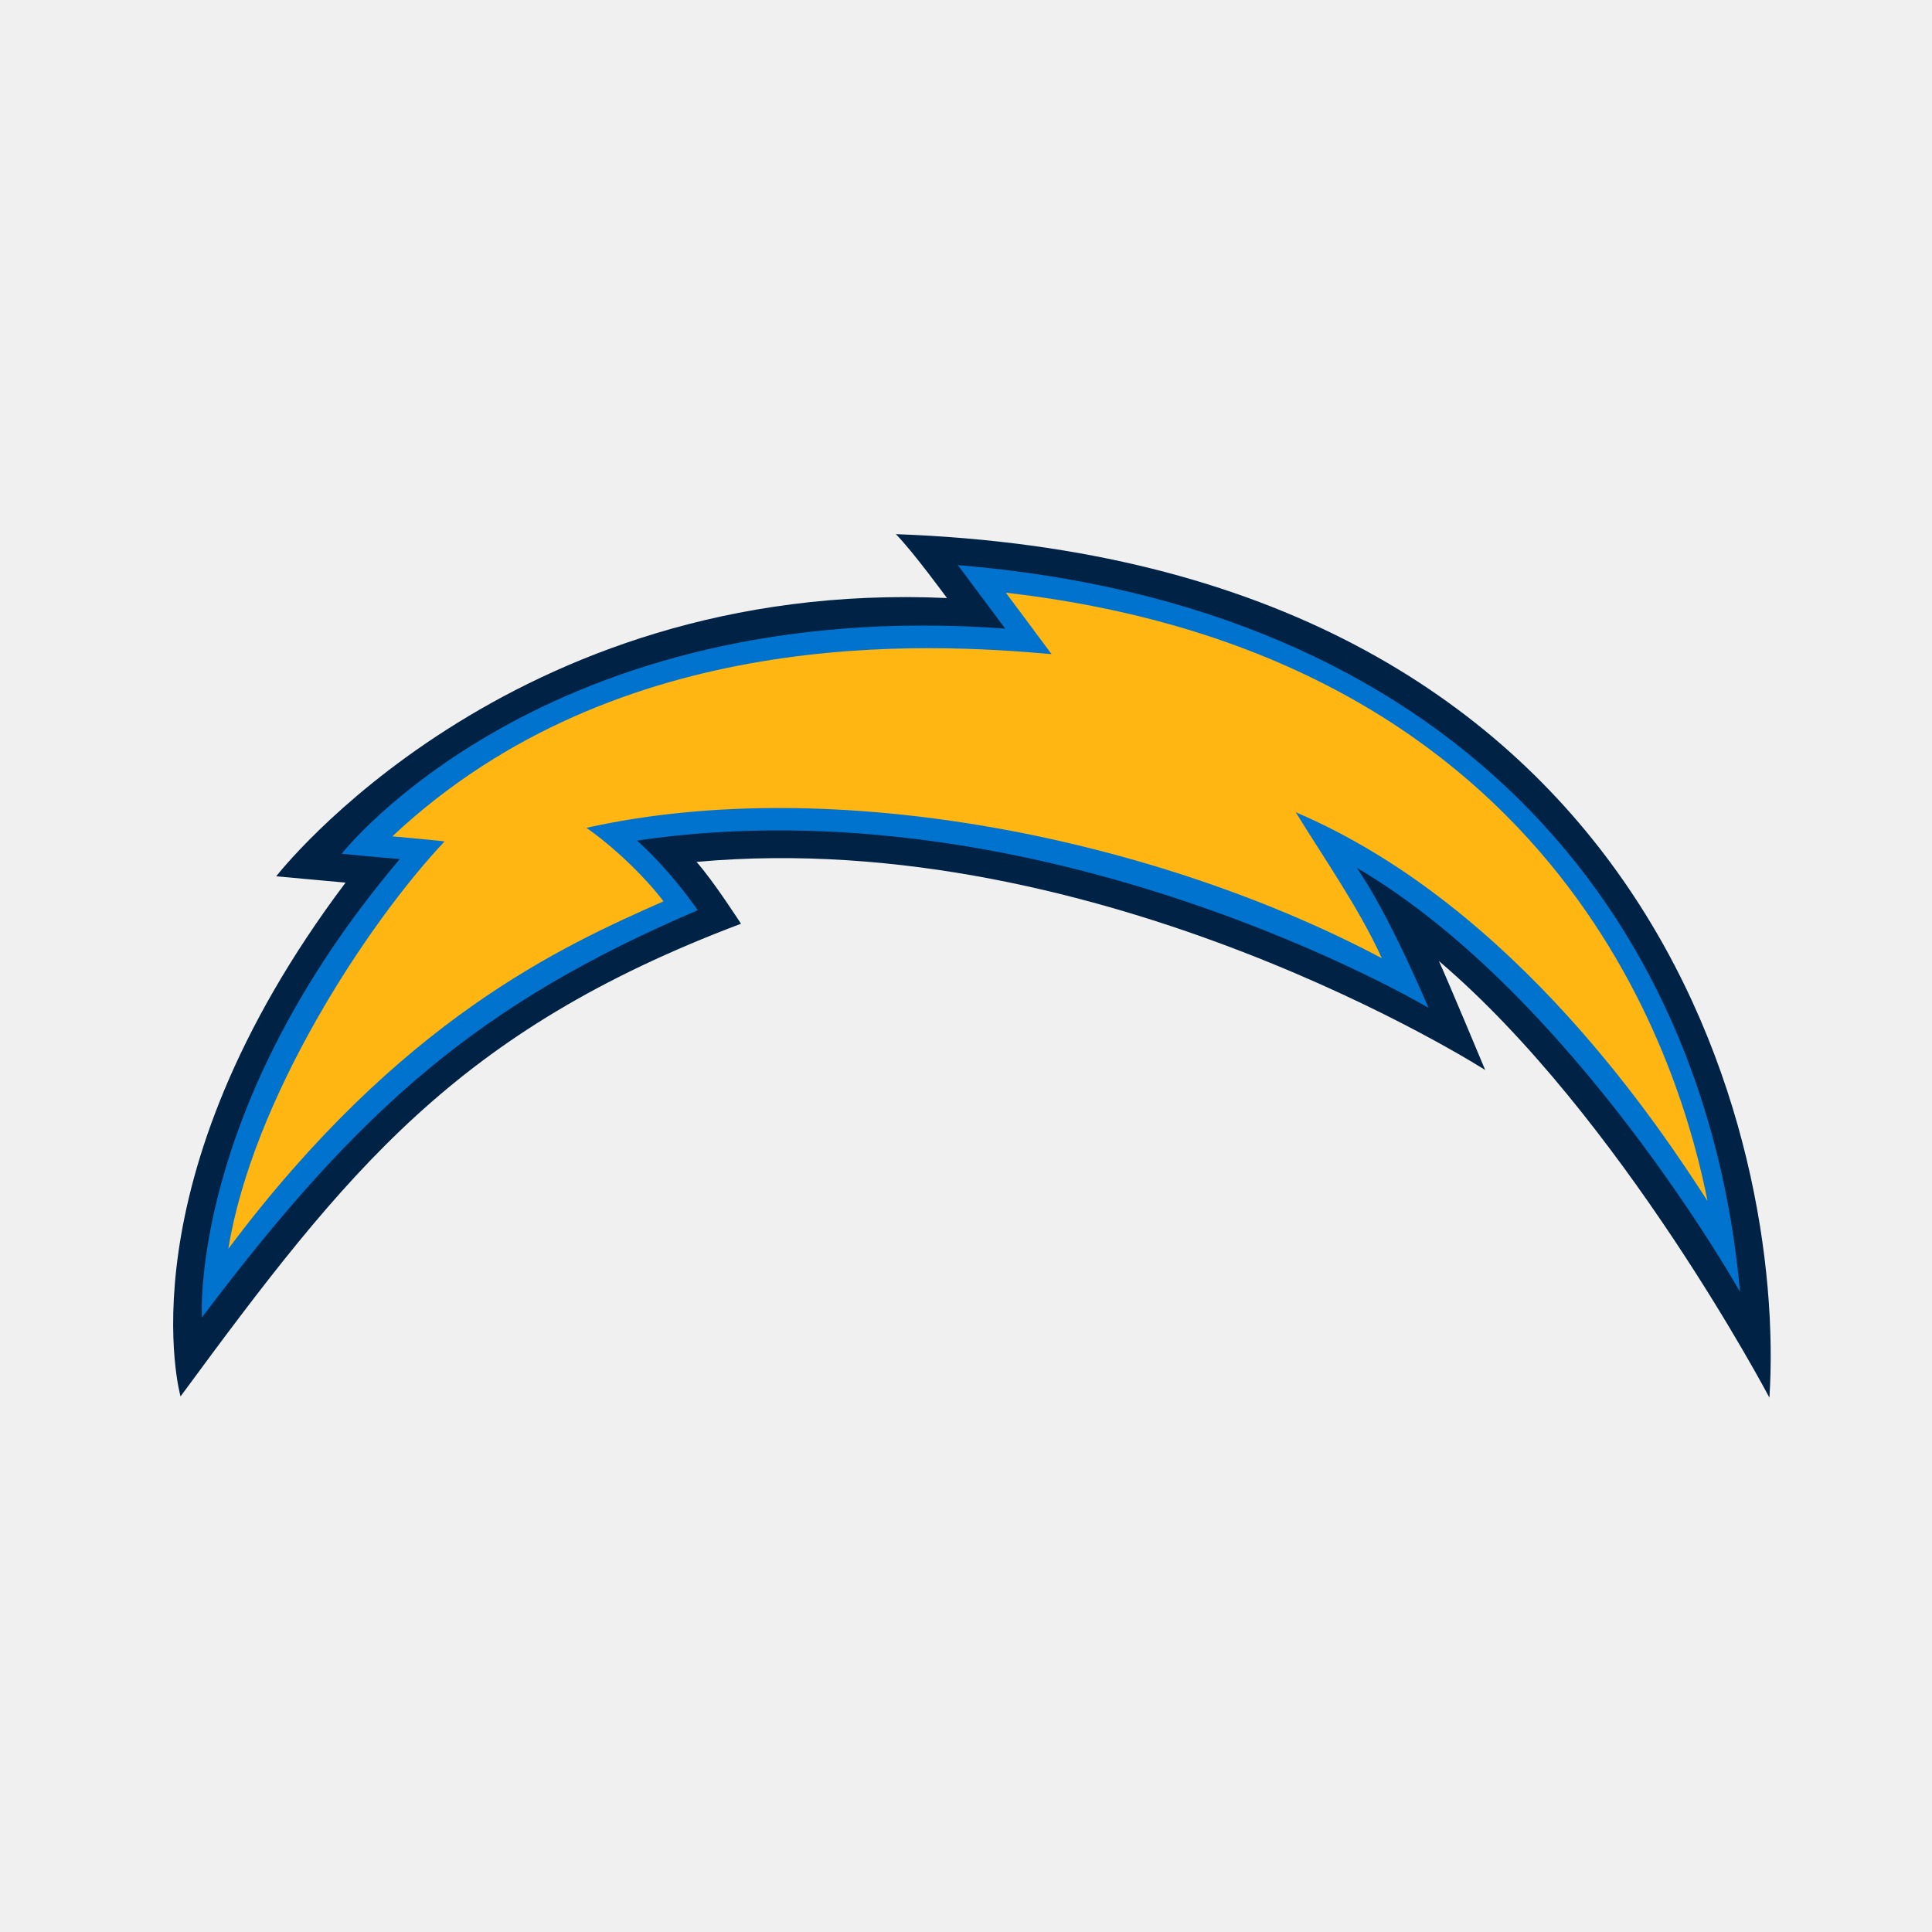
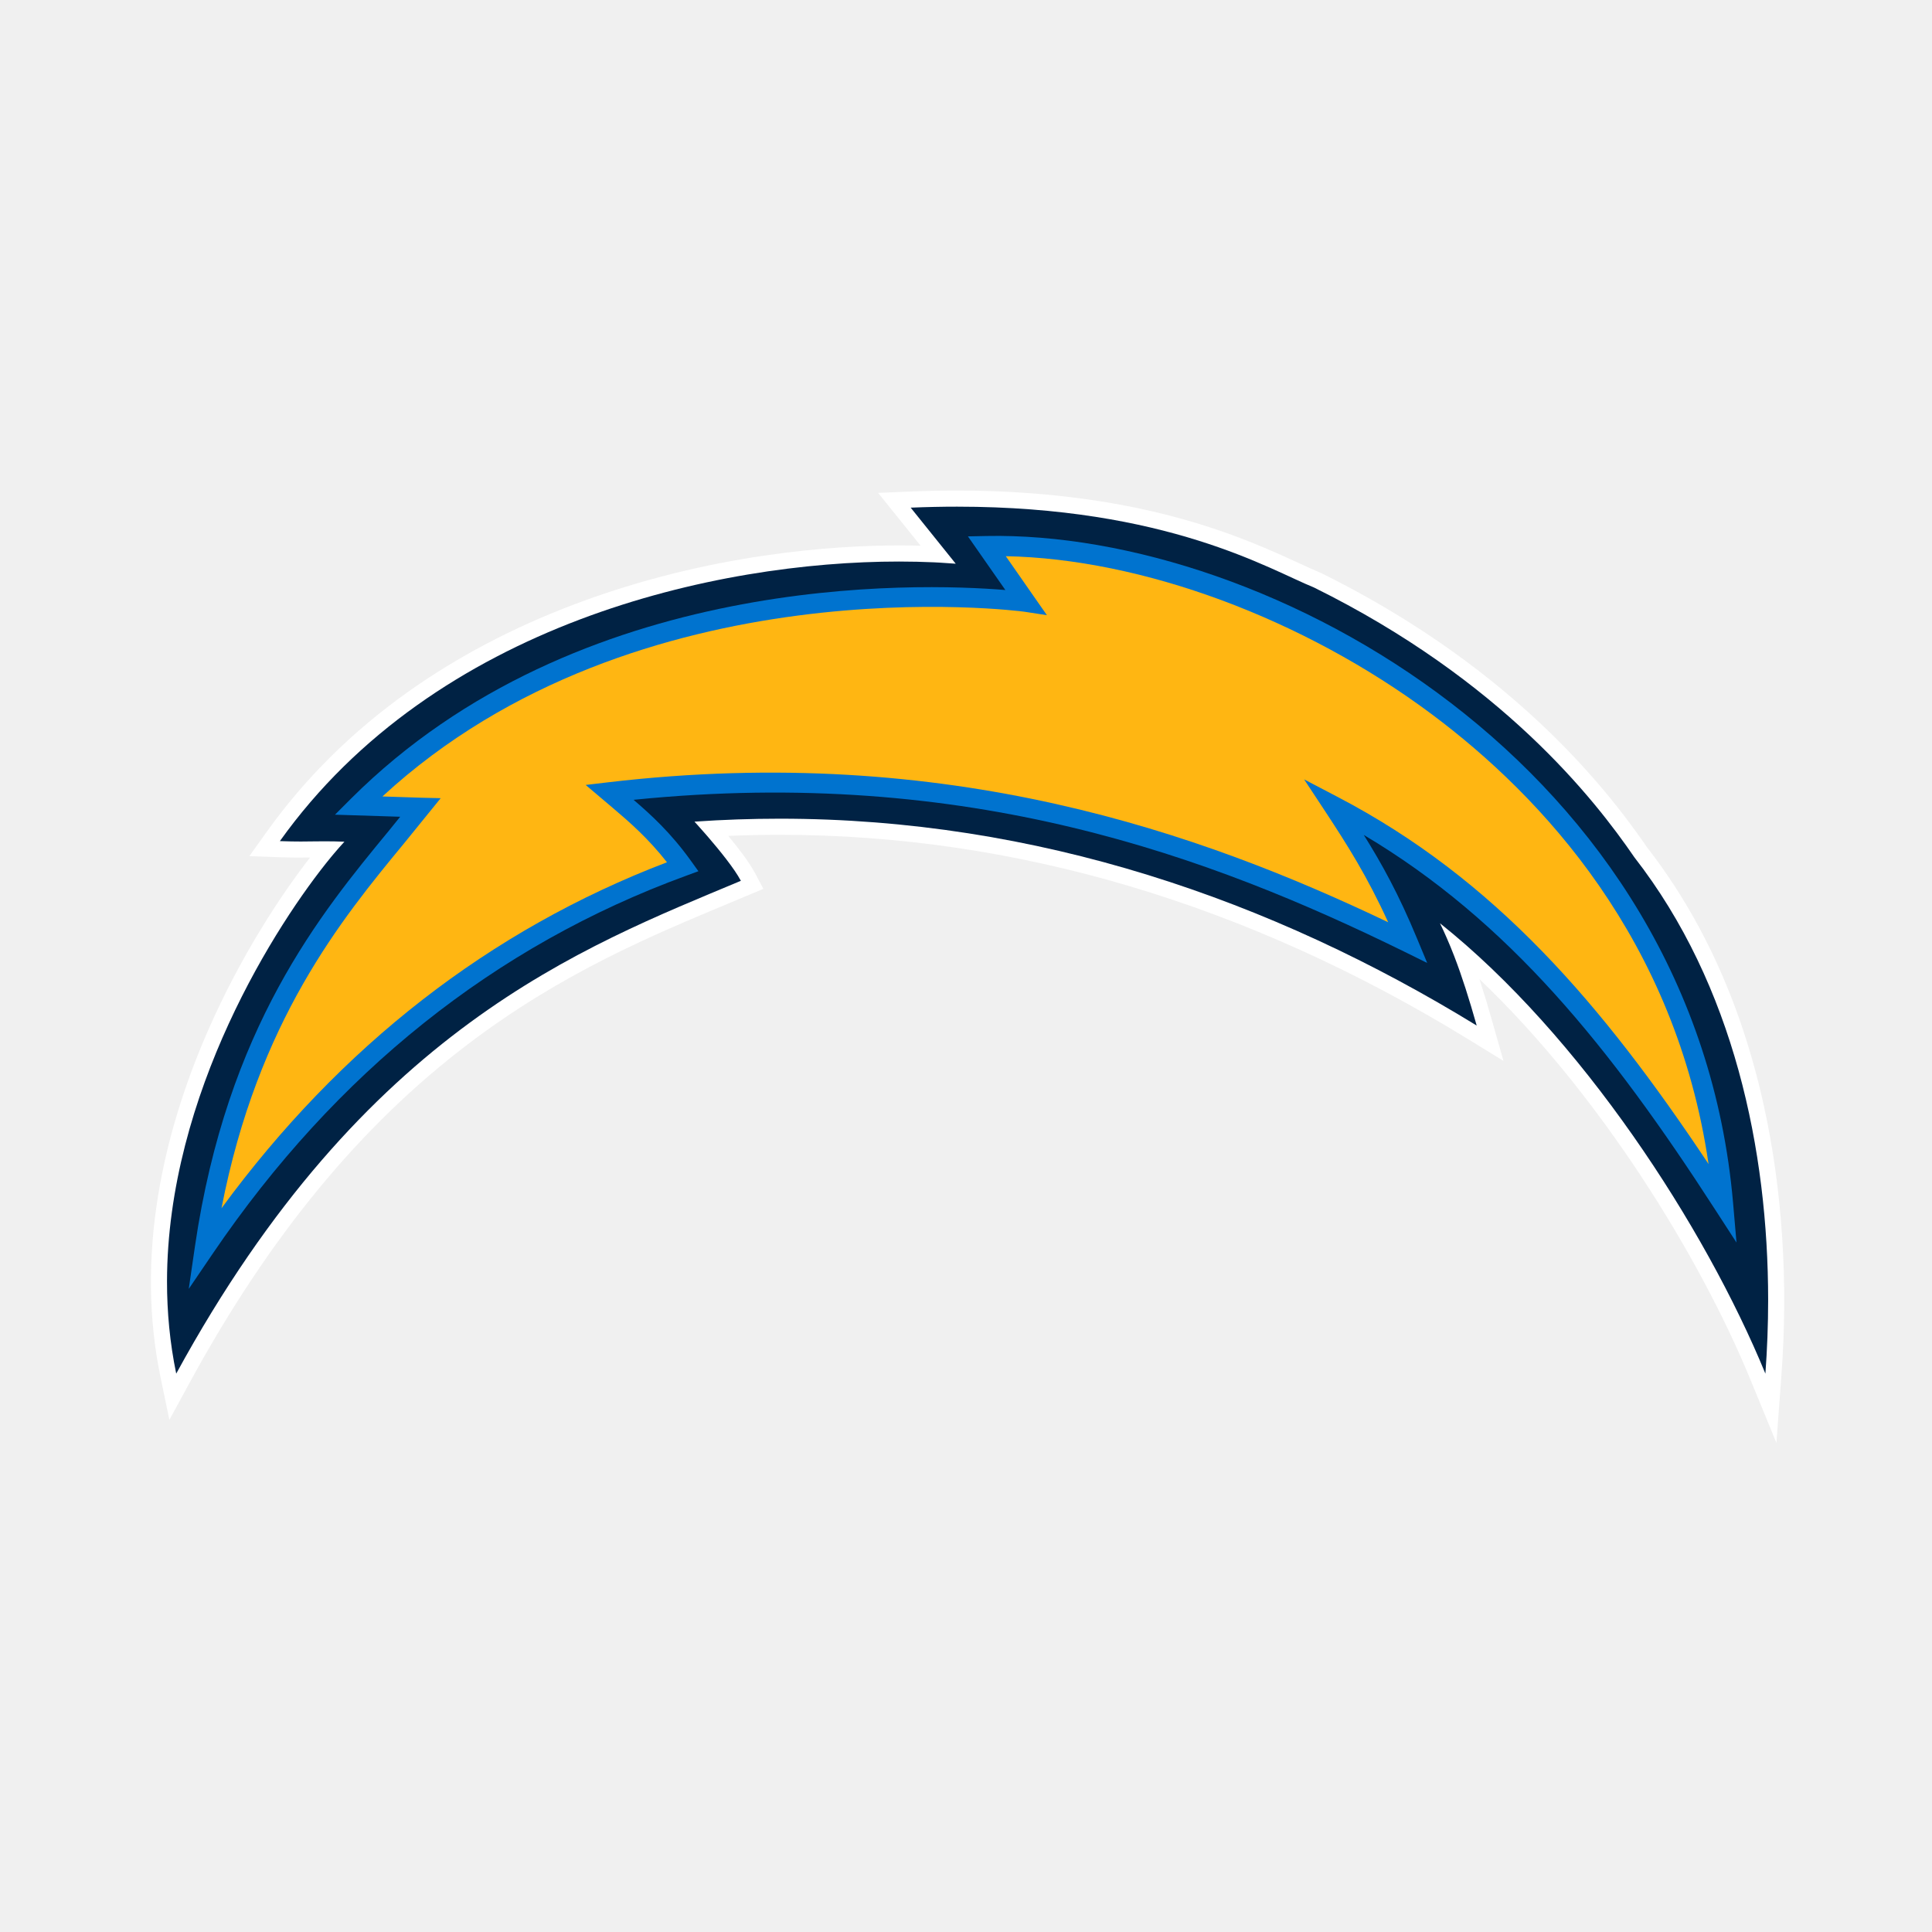
<svg xmlns="http://www.w3.org/2000/svg" width="512" height="512" viewBox="0 0 512 512">
-   <g fill="none" fill-rule="evenodd">
-     <path d="M237.423 141.556c4.609 4.708 13.537 16.933 13.537 16.933-116.618-5.295-177.758 73.74-177.758 73.74l18.374 1.674C31.81 313.328 47.843 370.071 47.843 370.071c44.074-59.927 72.972-96.76 148.525-125.272 0 0-7.293-11.336-11.781-16.385 107.693-9.786 209.007 55.151 209.007 55.151s-9.84-23.583-12.271-28.883c48.373 41.167 87.59 115.708 87.59 115.708 4.358-67.658-30.489-221.583-231.49-228.834" fill="#024" />
-     <path d="M461.13 342.364c-9.204-101.973-77.965-181.971-207.285-192.6l12.545 16.824c-122.266-8.994-175.835 59.67-175.835 59.67s8.268.842 15.404 1.399c-55.932 66-52.452 121.487-52.452 121.487 42.264-56.064 73.78-83.274 131.392-107.93 0 0-6.798-10.136-16.095-18.451 108.225-15.996 209.748 44.312 209.748 44.312s-10.105-24.225-18.97-37.076c57.332 33.606 101.547 112.365 101.547 112.365" fill="#0073CF" />
-     <path d="M278.672 173.349c-32.247-2.836-114.694-8.047-174.689 48.29 0 0 13.899 1.26 13.825 1.359-20.675 21.965-50.87 68.275-57.298 107.958 45.684-61.032 88.682-80.306 115.324-92.095-5.14-6.817-13.797-14.897-20.426-19.475 65.81-14.7 151.2 2.95 210.79 34.553-6.04-13.305-15.6-26.883-22.81-38.686 58.318 24.881 96.925 84.21 109.123 103.013-6.532-32.815-36.58-144.068-185.955-161.19 3.337 4.477 6.8 9.07 12.116 16.273z" fill="#FFB612" />
+   <g fill="none">
+     <path d="M253.633 130c-4.048 0-8.24.09-12.47.267l-8.45.352 5.303 6.595 5.952 7.407a202.643 202.643 0 0 0-5.734-.075c-16.732 0-50.186 2.034-86.162 15.662-16.247 6.157-31.097 13.985-44.132 23.277-14.69 10.471-27.224 22.897-37.241 36.936l-4.62 6.467 7.932.283a145.218 145.218 0 0 0 8.156.09c-7.686 9.869-18.477 26.15-27.251 46.324-6.3 14.498-10.668 28.959-12.972 42.987-2.773 16.826-2.576 33.086.582 48.326l2.357 11.385 5.563-10.205c21.058-38.608 45.236-67.935 73.927-89.636 24.67-18.663 48.357-28.542 69.26-37.257 1.467-.614 2.923-1.222 4.358-1.826l4.315-1.805-2.198-4.138c-1.525-2.878-4.427-6.664-7.105-9.895a324.69 324.69 0 0 1 13.64-.288c62.49 0 123.883 18.23 182.47 54.184l9.323 5.73-2.992-10.536a290.495 290.495 0 0 0-3.371-11.129c31.874 30.347 58.453 73.606 71.825 106.174l6.87 16.709 1.333-18.012c1.83-24.531.219-49.175-4.65-71.277-5.83-26.545-16.226-49.56-30.878-68.405-8.22-11.972-17.49-22.748-28.334-32.942-16.572-15.587-36.147-29.006-58.16-39.883l-.149-.075-.155-.059c-1.52-.614-3.44-1.495-5.648-2.515-6.96-3.21-17.49-8.063-32.28-12.058-17.554-4.736-37.14-7.139-58.214-7.139" fill="#FFF" />
+     <path d="M241.34 134.534c4.241-.176 8.343-.262 12.295-.262 55.776 0 83.01 16.768 94.558 21.408 49.7 24.553 74.327 56.043 84.93 71.507 26.414 33.909 35.433 77.792 35.455 117.275 0 6.67-.262 13.217-.731 19.566-15.99-38.928-48.922-89.604-86.237-119.358.624 1.282 1.21 2.569 1.787 3.882.688 1.57 1.344 3.172 1.984 4.827 2.075 5.383 3.941 11.294 5.958 18.402-54.357-33.359-116.534-54.82-184.695-54.82-7.467 0-14.993.256-22.6.785 0 0 1.18 1.282 2.838 3.183.246.272.496.566.752.865 2.966 3.444 6.961 8.335 8.705 11.63-42.036 17.617-99.79 39.206-149.64 130.604-1.696-8.197-2.443-16.378-2.438-24.44.064-49.764 29.128-94.982 43.39-112.358.273-.331.54-.652.8-.961a91.291 91.291 0 0 1 2.823-3.21 125.02 125.02 0 0 0-5.2-.106c-1.121 0-2.134.016-3.164.026a193.7 193.7 0 0 1-3.2.032c-1.52 0-3.275-.026-5.542-.107 41.22-57.745 115.856-74.09 164.068-74.09 3.217 0 6.316.074 9.276.207l1.504.08c1.456.08 2.88.177 4.262.289l-11.937-14.856z" fill="#024" />
+     <path d="M261.402 142.046l-4.89.101s6.859 9.82 9.92 14.215c-23.357-1.917-113.141-4.827-173.387 55.263l-4.272 4.277s15.495.497 17.282.545c-1.489 1.837-2.987 3.69-2.987 3.69C84.965 242.1 60.184 272.185 51.66 330.315l-1.637 11.252 6.395-9.404c32.547-47.878 74.738-81.567 125.436-100.091l3.232-1.191-2.01-2.793c-5.297-7.364-10.45-12.084-15.17-16.127 88.76-8.992 152.968 15.102 204.099 40.167l6.219 3.065-2.662-6.402c-4.944-11.956-9.451-20.014-14.145-27.522 38.371 22.796 65.334 56.288 93.064 99.21l5.708 8.806-.902-10.461c-10.054-116.18-123.376-178.273-197.885-176.778" fill="#0073CF" />
+     <path d="M273.955 158.032s-4.395-6.323-7.408-10.637c36.035.7 78.78 16.43 112.928 41.918 29.17 21.766 64.646 59.78 73.308 119.166-28.302-42.527-56.672-75.539-98.25-97.261l-8.928-4.673 5.59 8.48c5.861 8.912 11.073 17.077 16.684 29.38-49.397-23.58-116.678-47.664-206.702-37.09l-5.968.704 7.142 6.05c4.427 3.749 9.382 8.047 14.406 14.44-46.948 17.91-86.578 48.769-118.059 91.696 9.633-49.65 31.86-76.67 48.41-96.743l9.681-11.935-5.345-.128-10.096-.331c67.67-62.392 169.044-49.106 170.074-48.962l6.022.924-3.489-4.998z" fill="#FFB612" />
  </g>
</svg>
